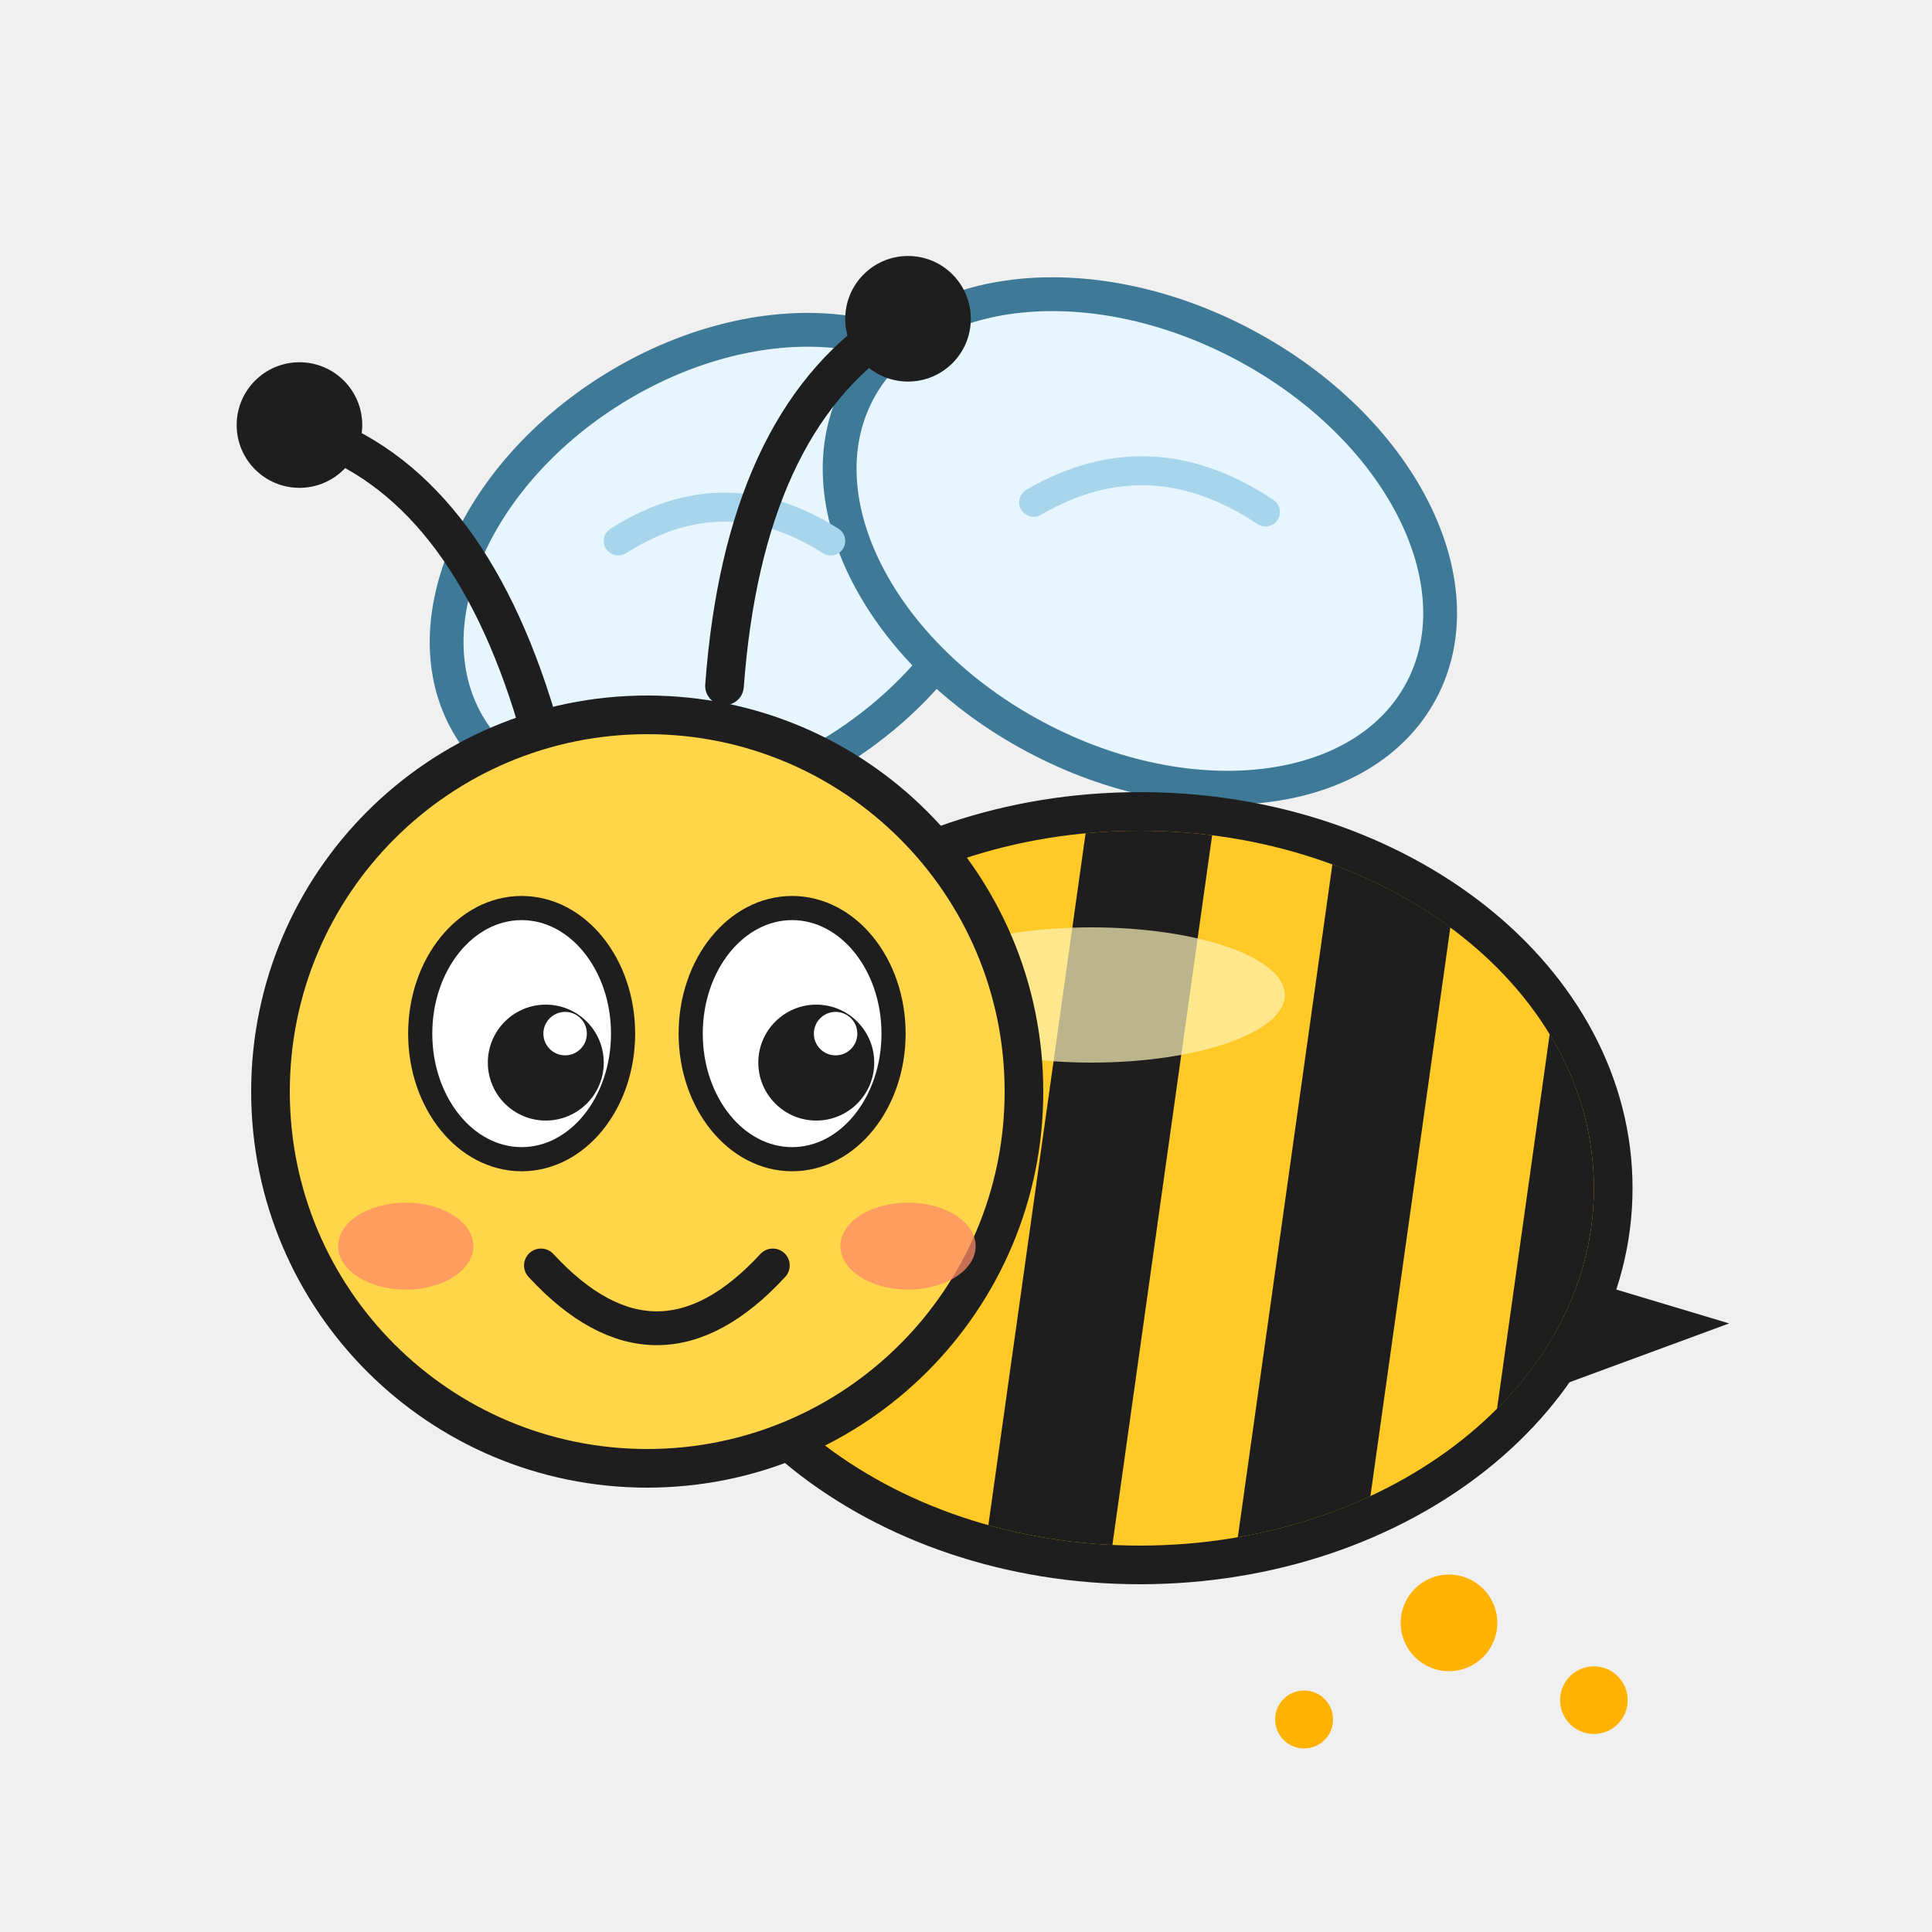
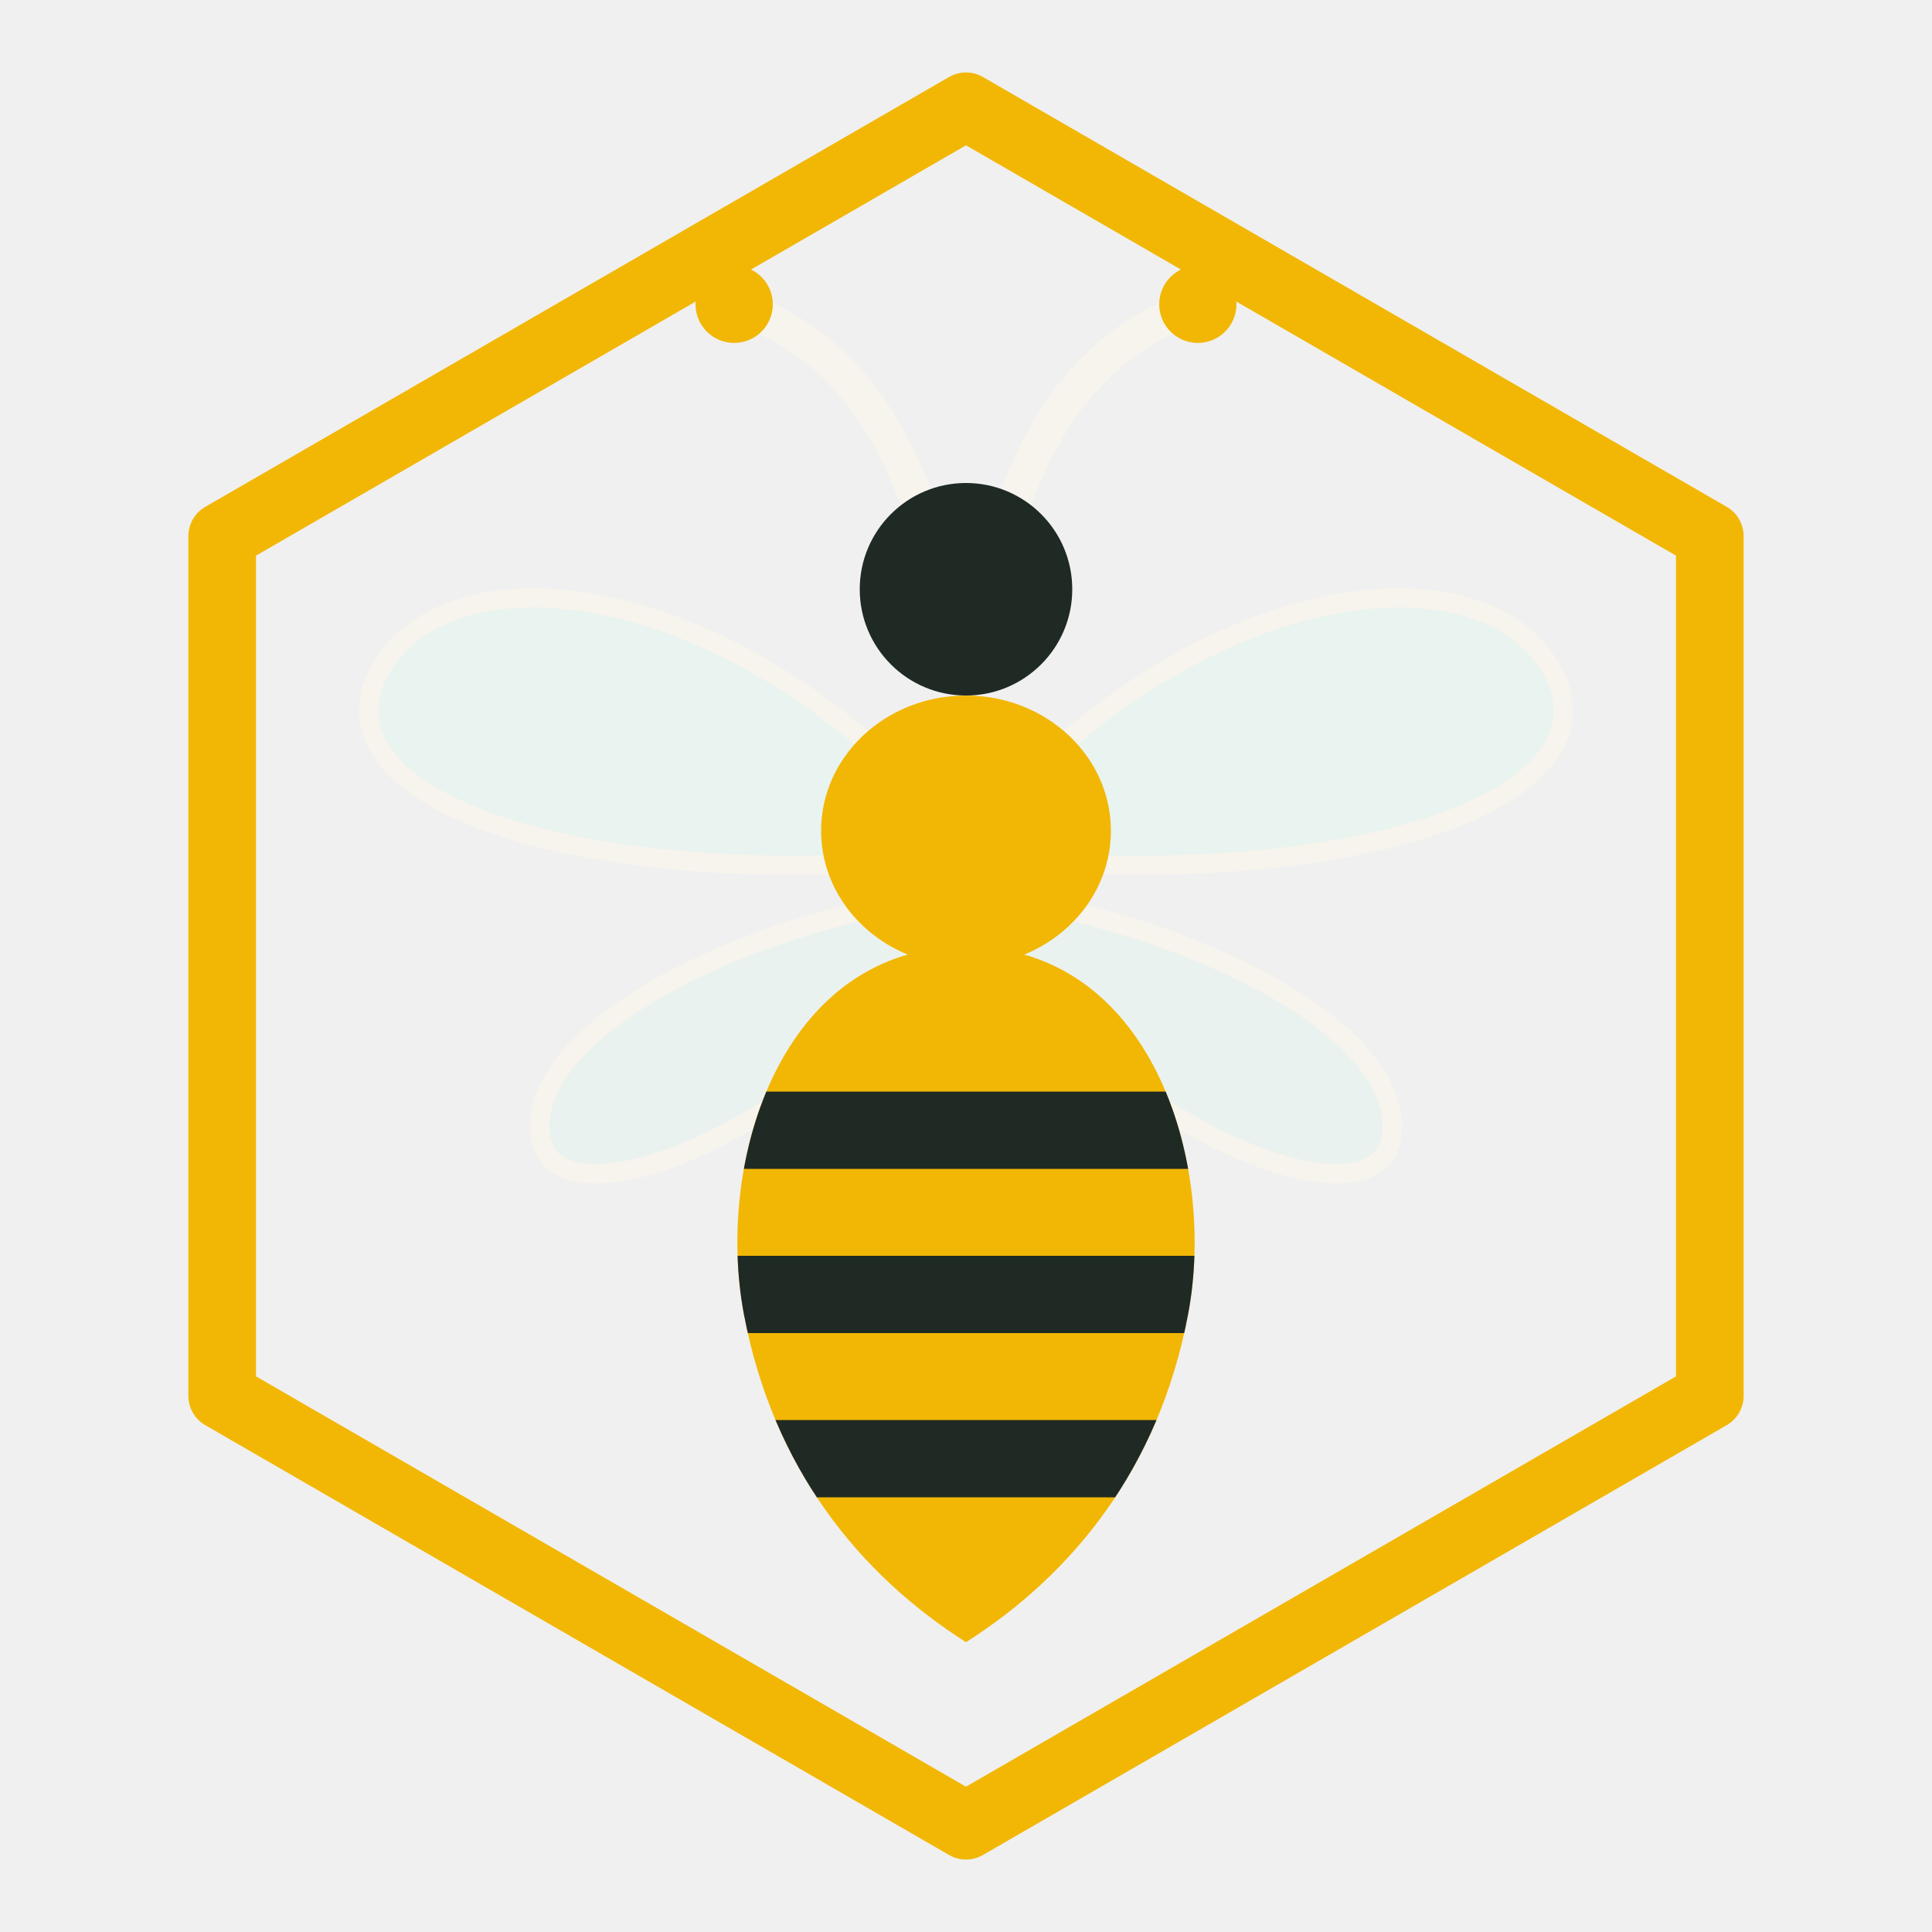
<svg xmlns="http://www.w3.org/2000/svg" viewBox="0 0 400 400">
-   <g opacity=".92">
-     <ellipse cx="150" cy="118" rx="62" ry="44" transform="rotate(-32 150 118)" fill="#E6F6FF" stroke="#2F6F8F" stroke-width="7" />
-     <ellipse cx="236" cy="112" rx="66" ry="46" transform="rotate(28 236 112)" fill="#E6F6FF" stroke="#2F6F8F" stroke-width="7" />
-     <path d="M128 112q22-14 44 0M214 104q24-14 48 2" fill="none" stroke="#9FD3EC" stroke-width="6" stroke-linecap="round" />
+   <polygon points="200,22 354,111 354,289 200,378 46,289 46,111" fill="none" stroke="#F2B705" stroke-width="14" stroke-linejoin="round" />
+   <g fill="#E8F3EE" fill-opacity=".9" stroke="#F6F4EC" stroke-width="4">
+     <path d="M192 166 C150 120 92 112 78 140 C66 166 120 184 192 178 Z" />
+     <path d="M208 166 C250 120 308 112 322 140 C334 166 280 184 208 178 Z" />
+     <path d="M192 186 C152 192 108 214 112 236 C116 254 164 236 194 198 Z" fill-opacity=".75" />
+     <path d="M208 186 C248 192 292 214 288 236 C284 254 236 236 206 198 Z" fill-opacity=".75" />
  </g>
-   <path d="M318 262l40 12-38 14z" fill="#1E1E1E" />
-   <ellipse cx="236" cy="246" rx="98" ry="78" fill="#FFC928" stroke="#1E1E1E" stroke-width="8" />
-   <clipPath id="cuerpo">
-     <ellipse cx="236" cy="246" rx="94" ry="74" />
+   <path d="M190 104 C182 82 170 70 154 64 M210 104 C218 82 230 70 246 64" fill="none" stroke="#F6F4EC" stroke-width="7" stroke-linecap="round" />
+   <circle cx="152" cy="63" r="8" fill="#F2B705" />
+   <circle cx="248" cy="63" r="8" fill="#F2B705" />
+   <circle cx="200" cy="122" r="22" fill="#1F2A24" />
+   <ellipse cx="200" cy="172" rx="30" ry="28" fill="#F2B705" />
+   <path d="M200 196 C238 196 252 240 246 272 C240 304 222 326 200 340 C178 326 160 304 154 272 C148 240 162 196 200 196 Z" fill="#F2B705" />
+   <clipPath id="abd">
+     <path d="M200 196 C238 196 252 240 246 272 C240 304 222 326 200 340 C178 326 160 304 154 272 C148 240 162 196 200 196 Z" />
  </clipPath>
-   <g clip-path="url(#cuerpo)" fill="#1E1E1E">
-     <rect x="214" y="160" width="26" height="180" rx="6" transform="rotate(8 227 250)" />
-     <rect x="266" y="160" width="26" height="180" rx="6" transform="rotate(8 279 250)" />
-     <rect x="316" y="160" width="40" height="180" rx="6" transform="rotate(8 336 250)" />
+   <g clip-path="url(#abd)" fill="#1F2A24">
+     <rect x="140" y="226" width="120" height="16" />
+     <rect x="140" y="260" width="120" height="16" />
+     <rect x="140" y="294" width="120" height="16" />
  </g>
-   <ellipse cx="226" cy="206" rx="40" ry="14" fill="#FFF3B8" opacity=".7" />
-   <path d="M112 152q-14-50-46-62M150 142q4-54 34-74" fill="none" stroke="#1E1E1E" stroke-width="8" stroke-linecap="round" />
-   <circle cx="62" cy="88" r="13" fill="#1E1E1E" />
-   <circle cx="188" cy="66" r="13" fill="#1E1E1E" />
-   <circle cx="134" cy="226" r="78" fill="#FFD54A" stroke="#1E1E1E" stroke-width="8" />
-   <ellipse cx="108" cy="214" rx="21" ry="26" fill="#fff" stroke="#1E1E1E" stroke-width="5" />
-   <ellipse cx="164" cy="214" rx="21" ry="26" fill="#fff" stroke="#1E1E1E" stroke-width="5" />
-   <circle cx="113" cy="220" r="12" fill="#1E1E1E" />
-   <circle cx="169" cy="220" r="12" fill="#1E1E1E" />
-   <circle cx="117" cy="214" r="4.5" fill="#fff" />
-   <circle cx="173" cy="214" r="4.5" fill="#fff" />
-   <ellipse cx="84" cy="258" rx="14" ry="9" fill="#FF8A65" opacity=".75" />
-   <ellipse cx="188" cy="258" rx="14" ry="9" fill="#FF8A65" opacity=".75" />
-   <path d="M112 262q24 26 48 0" fill="none" stroke="#1E1E1E" stroke-width="7" stroke-linecap="round" />
-   <circle cx="300" cy="336" r="10" fill="#FFB300" />
-   <circle cx="330" cy="352" r="7" fill="#FFB300" />
-   <circle cx="270" cy="356" r="6" fill="#FFB300" />
</svg>
